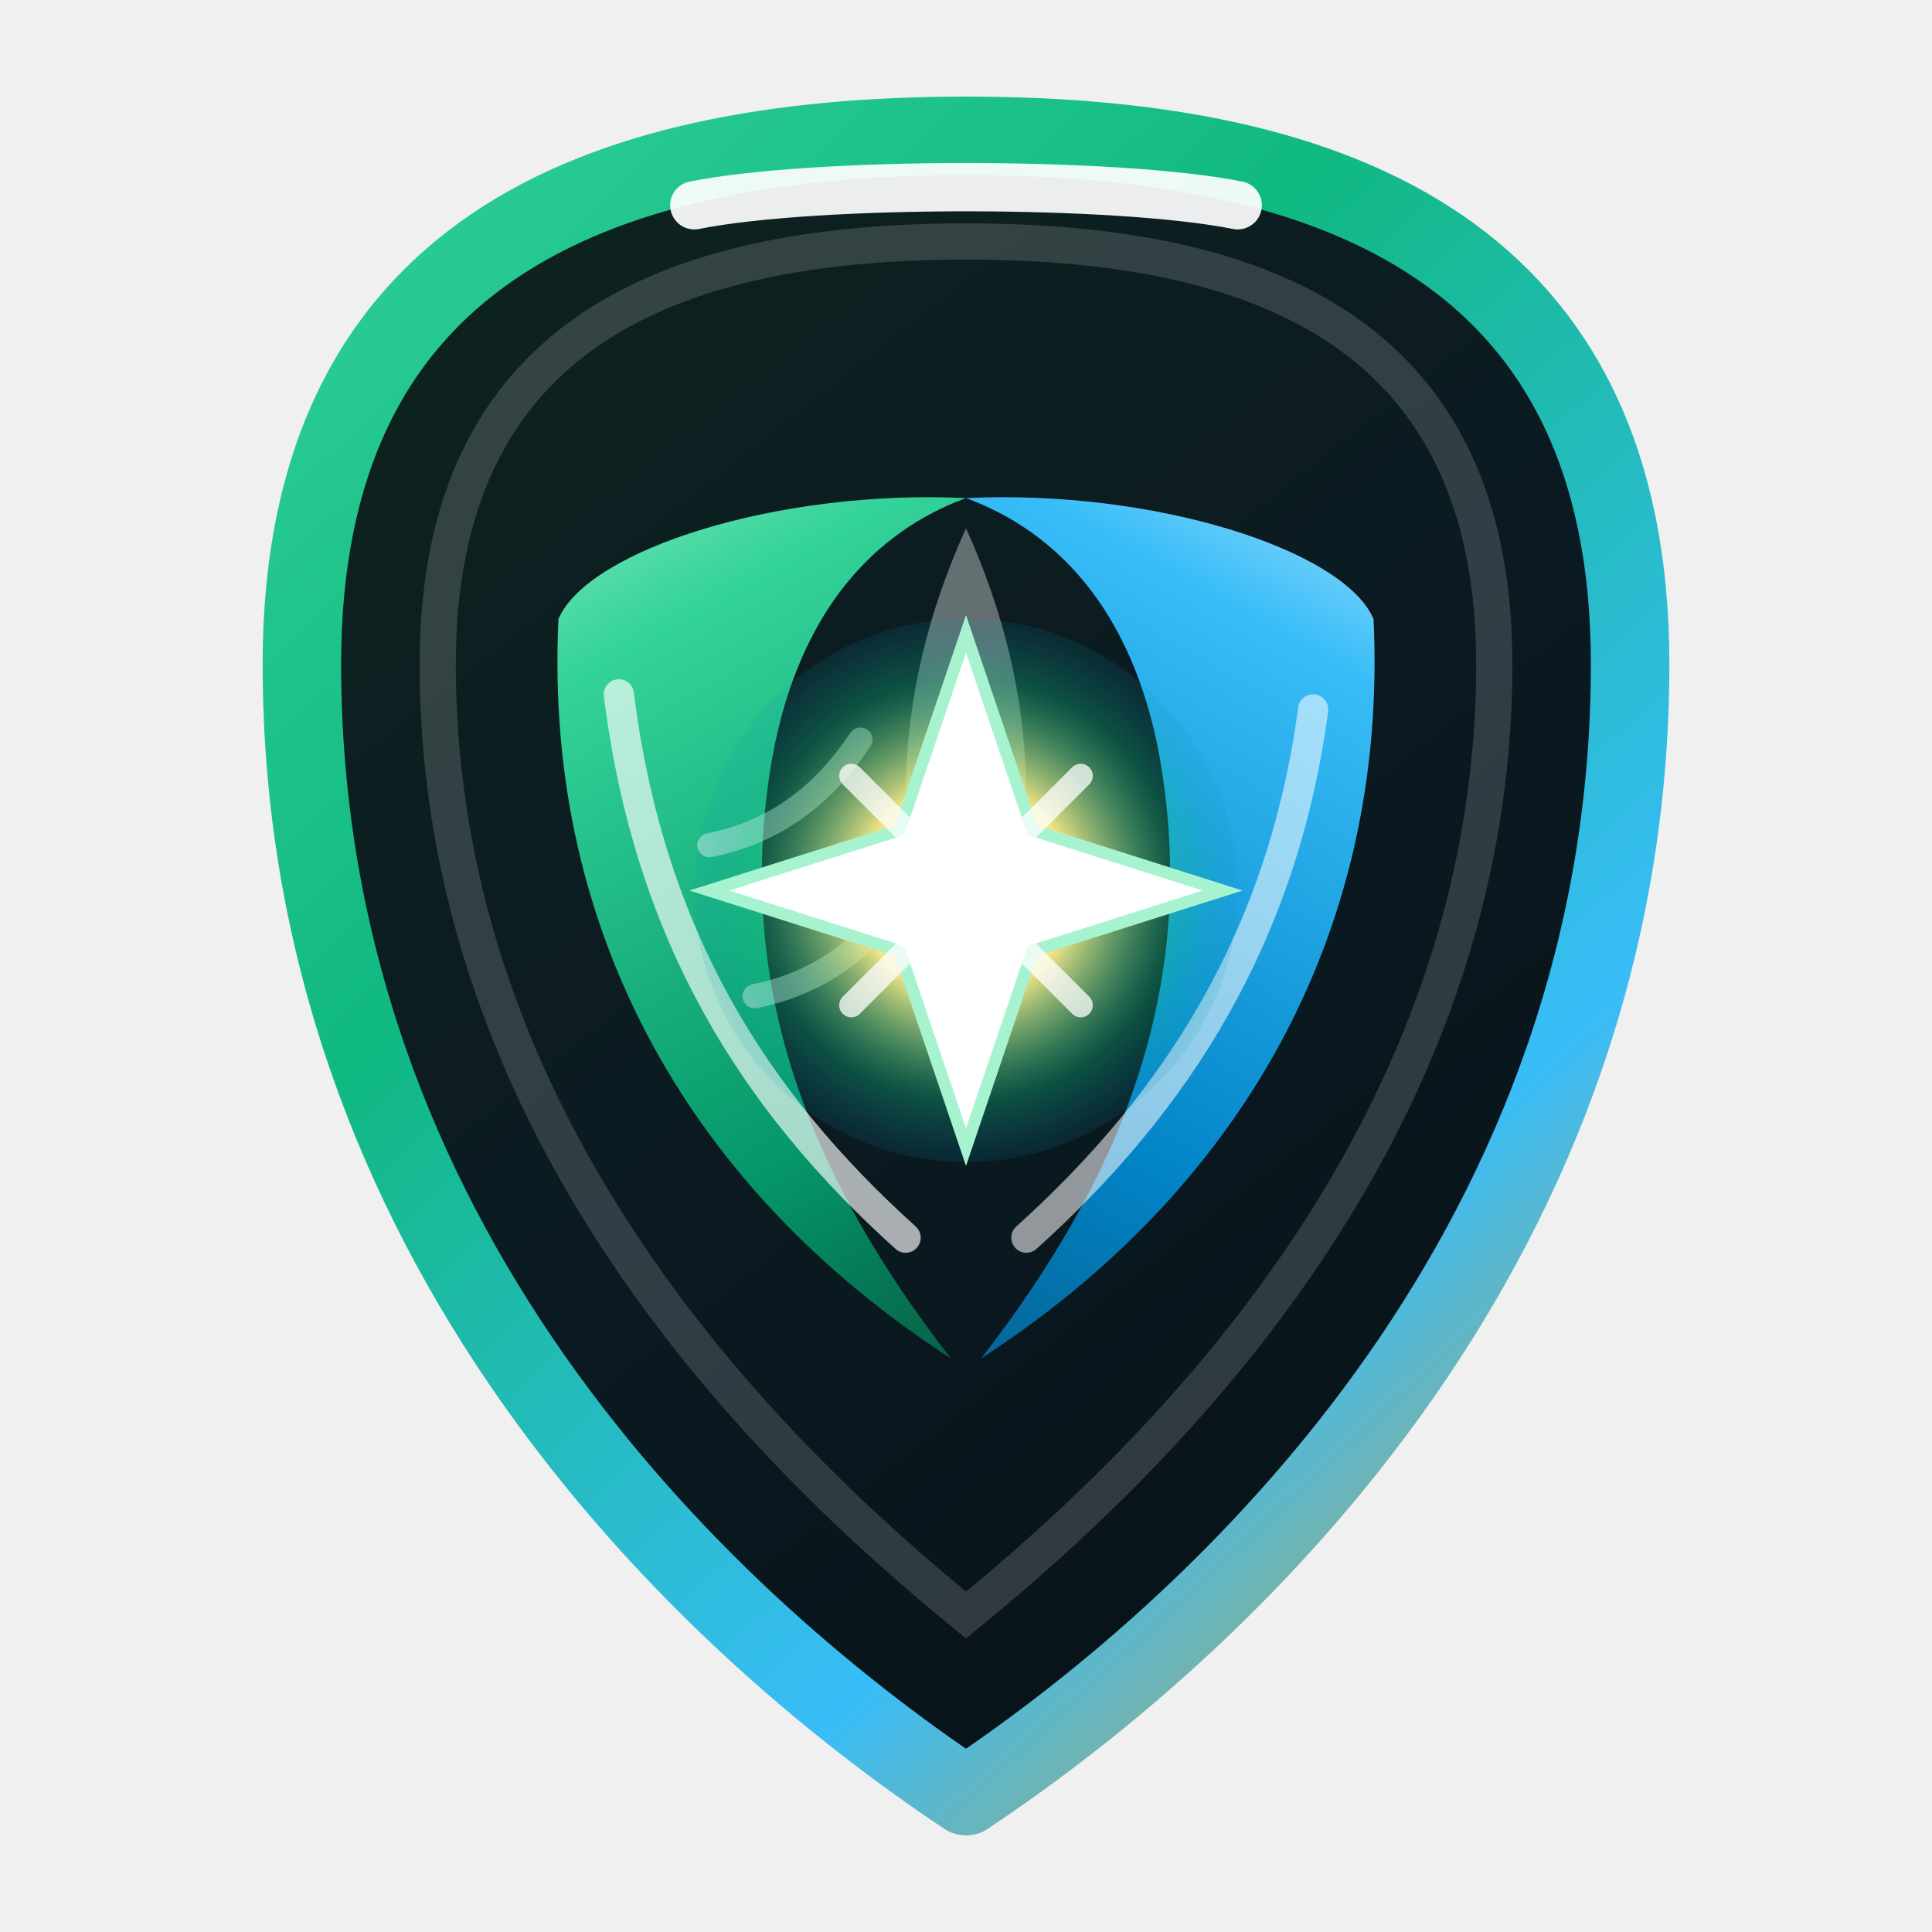
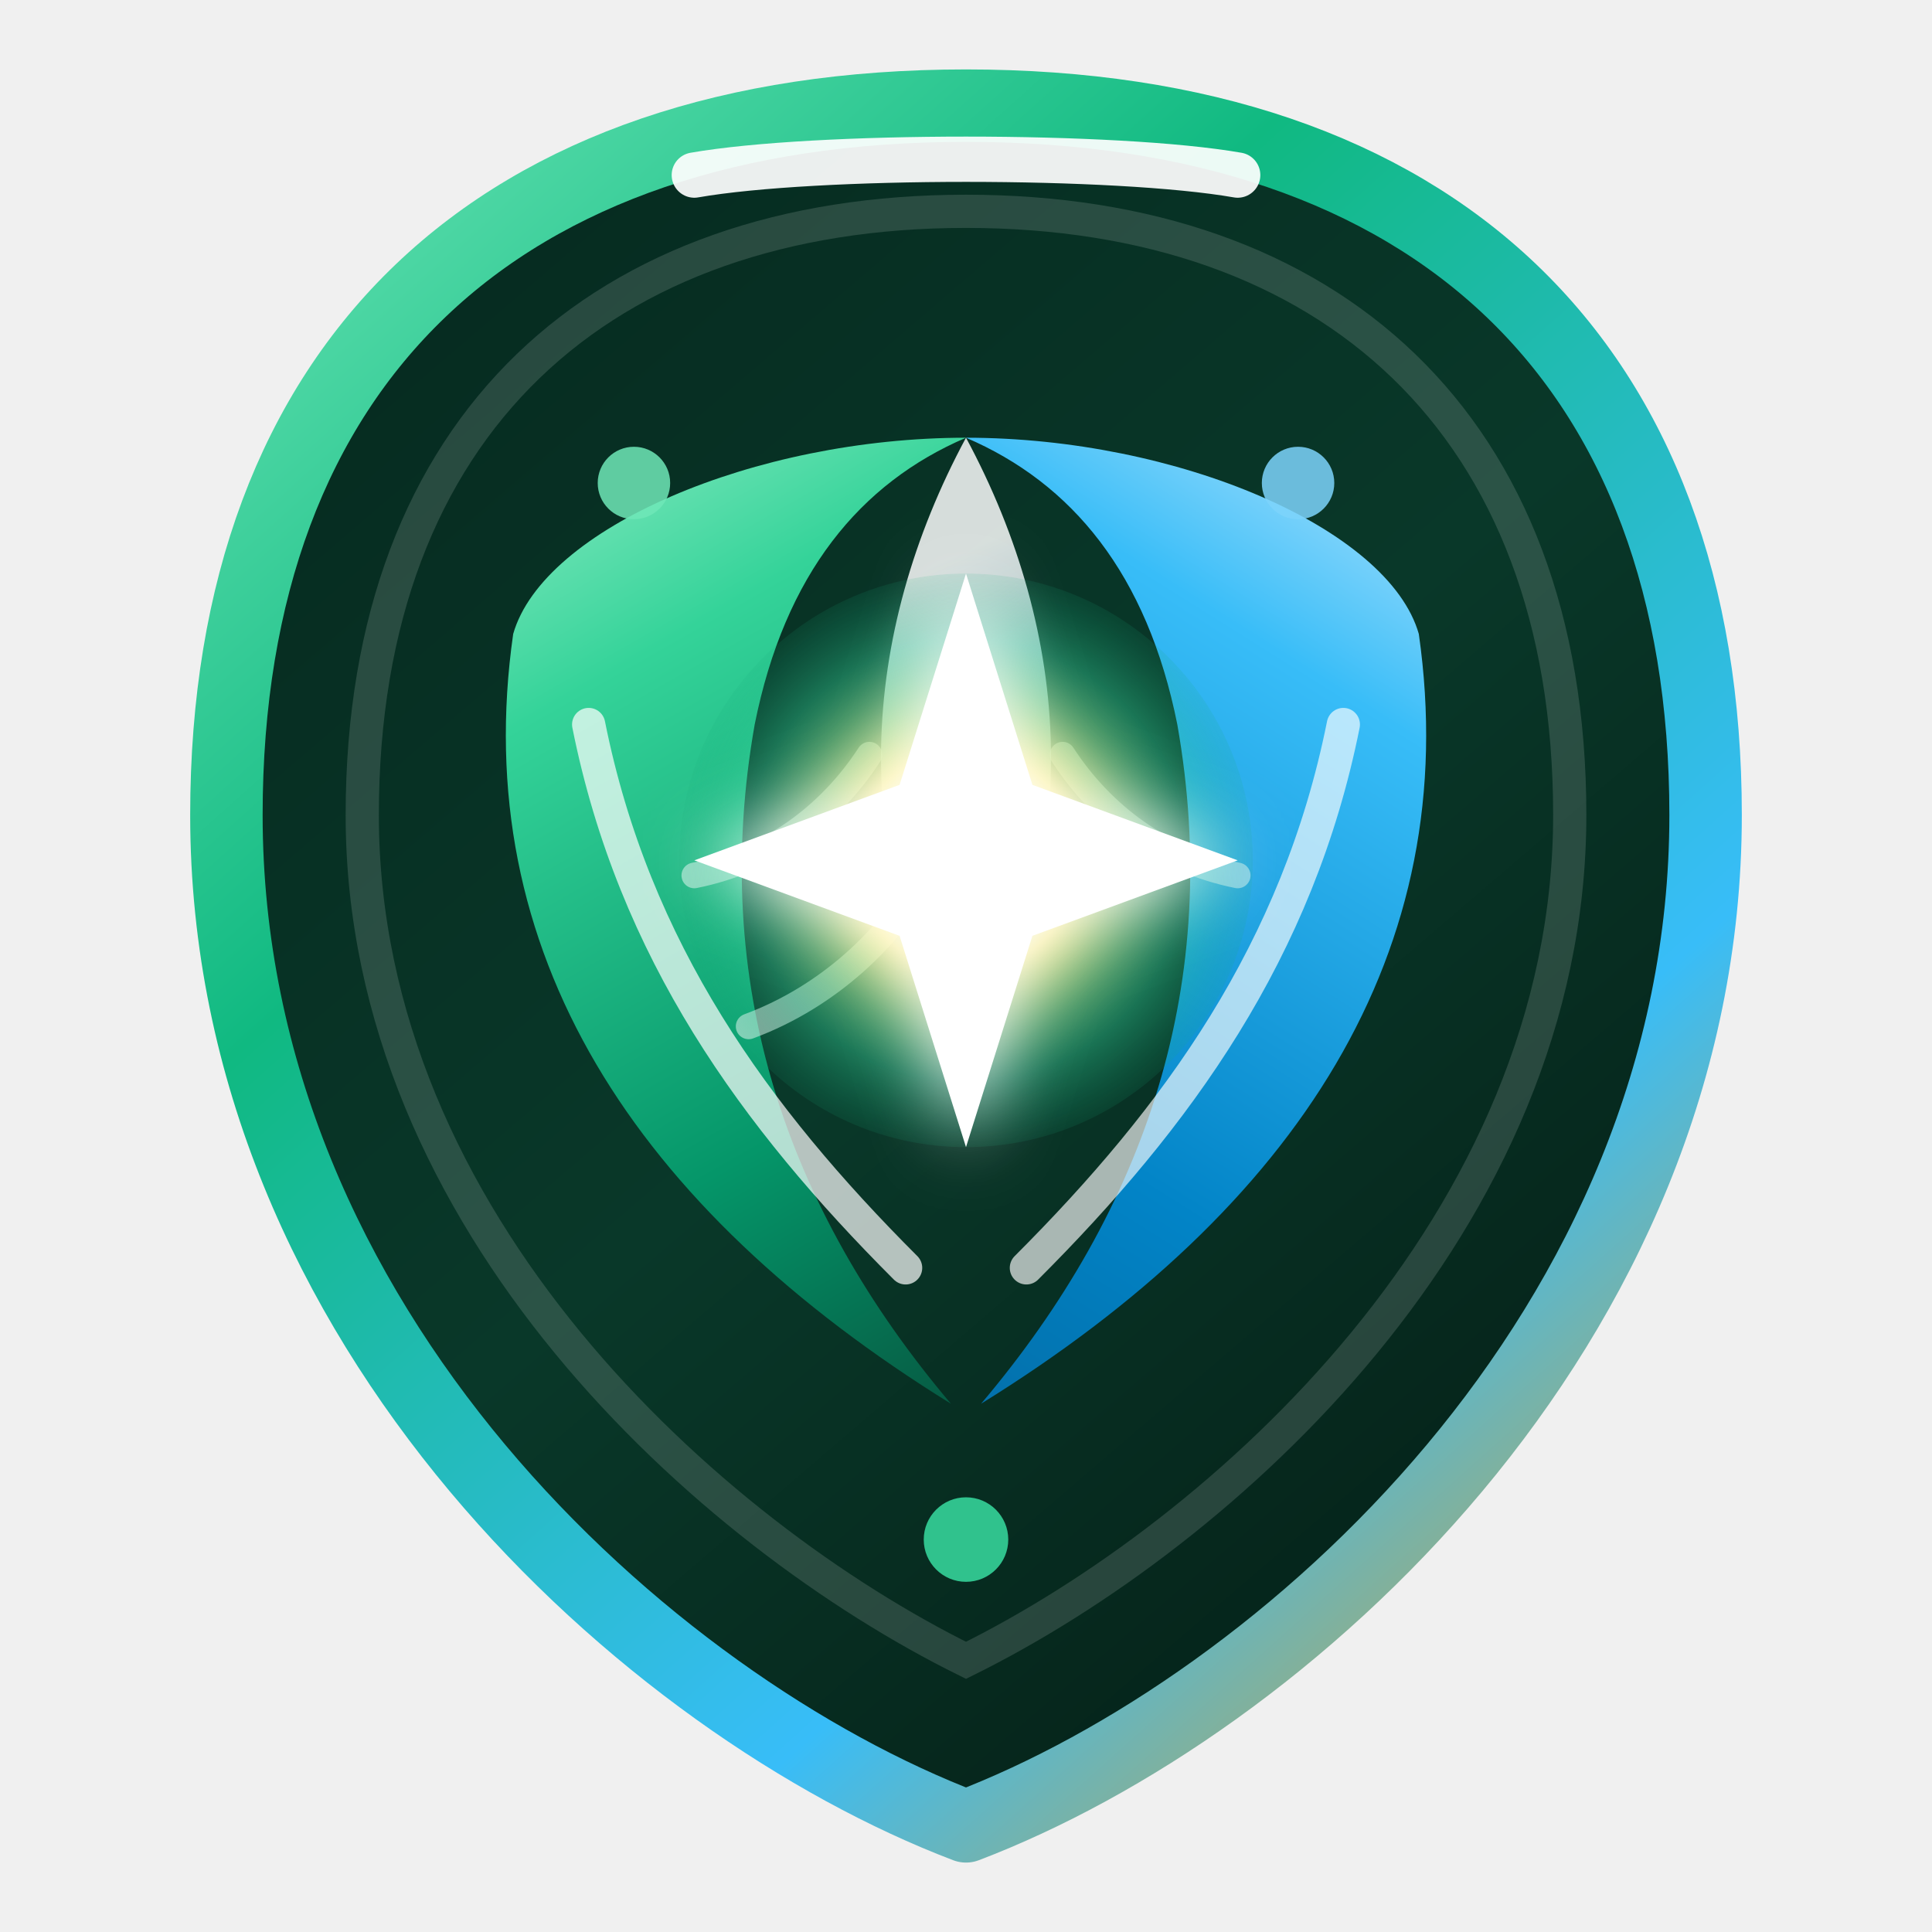
<svg xmlns="http://www.w3.org/2000/svg" viewBox="0 0 64 64" width="64" height="64" fill="none">
  <defs>
-     <linearGradient id="afEcoHull" x1="10" y1="4" x2="54" y2="60" gradientUnits="userSpaceOnUse">
-       <stop offset="0%" stop-color="#0E241E" />
-       <stop offset="50%" stop-color="#0B1A22" />
-       <stop offset="100%" stop-color="#061014" />
+     <linearGradient id="afEcoHull" x1="8" y1="4" x2="56" y2="60" gradientUnits="userSpaceOnUse">
+       <stop offset="0%" stop-color="#05281E" />
+       <stop offset="50%" stop-color="#093829" />
+       <stop offset="100%" stop-color="#031A13" />
    </linearGradient>
-     <linearGradient id="afEcoRim" x1="6" y1="4" x2="58" y2="60" gradientUnits="userSpaceOnUse">
-       <stop offset="0%" stop-color="#34D399" />
-       <stop offset="35%" stop-color="#10B981" />
+     <linearGradient id="afEcoRim" x1="6" y1="3" x2="58" y2="61" gradientUnits="userSpaceOnUse">
+       <stop offset="0%" stop-color="#6EE7B7" />
+       <stop offset="32%" stop-color="#10B981" />
      <stop offset="70%" stop-color="#38BDF8" />
      <stop offset="100%" stop-color="#F59E0B" />
    </linearGradient>
-     <linearGradient id="afLeafGrad" x1="14" y1="14" x2="33" y2="48" gradientUnits="userSpaceOnUse">
+     <linearGradient id="afLeafGrad" x1="12" y1="14" x2="32" y2="49" gradientUnits="userSpaceOnUse">
      <stop offset="0%" stop-color="#A7F3D0" />
-       <stop offset="25%" stop-color="#34D399" />
-       <stop offset="70%" stop-color="#059669" />
+       <stop offset="28%" stop-color="#34D399" />
+       <stop offset="68%" stop-color="#059669" />
      <stop offset="100%" stop-color="#064E3B" />
    </linearGradient>
-     <linearGradient id="afAirGrad" x1="50" y1="14" x2="31" y2="48" gradientUnits="userSpaceOnUse">
+     <linearGradient id="afAirGrad" x1="52" y1="14" x2="30" y2="49" gradientUnits="userSpaceOnUse">
      <stop offset="0%" stop-color="#E0F2FE" />
-       <stop offset="25%" stop-color="#38BDF8" />
+       <stop offset="28%" stop-color="#38BDF8" />
      <stop offset="70%" stop-color="#0284C7" />
-       <stop offset="100%" stop-color="#075985" />
+       <stop offset="100%" stop-color="#0369A1" />
    </linearGradient>
-     <radialGradient id="afSunCore" cx="32" cy="29.5" r="10" gradientUnits="userSpaceOnUse">
+     <radialGradient id="afSunCore" cx="32" cy="28.5" r="10.5" gradientUnits="userSpaceOnUse">
      <stop offset="0%" stop-color="#FFFFFF" />
      <stop offset="35%" stop-color="#FEF08A" stop-opacity="0.95" />
-       <stop offset="70%" stop-color="#10B981" stop-opacity="0.35" />
-       <stop offset="100%" stop-color="#0284C7" stop-opacity="0" />
+       <stop offset="70%" stop-color="#34D399" stop-opacity="0.4" />
+       <stop offset="100%" stop-color="#059669" stop-opacity="0" />
    </radialGradient>
+     <linearGradient id="afDewGrad" x1="28" y1="20" x2="36" y2="38" gradientUnits="userSpaceOnUse">
+       <stop offset="0%" stop-color="#FFFFFF" stop-opacity="0.95" />
+       <stop offset="50%" stop-color="#BAE6FD" stop-opacity="0.75" />
+       <stop offset="100%" stop-color="#10B981" stop-opacity="0.85" />
+     </linearGradient>
+     <filter id="afGlow" x="-20%" y="-20%" width="140%" height="140%">
+       <feGaussianBlur stdDeviation="1.2" result="blur" />
+       <feComposite in="SourceGraphic" in2="blur" operator="over" />
+     </filter>
  </defs>
-   <path d="M 32 4.5 C 44.5 4.5 54 8.5 54 22 C 54 41 41 53.5 32 59.5 C 23 53.5 10 41 10 22 C 10 8.5 19.5 4.5 32 4.5 Z" fill="url(#afEcoHull)" stroke="url(#afEcoRim)" stroke-width="2.6" stroke-linejoin="round" />
-   <path d="M 32 8 C 42 8 49.5 11.2 49.5 22 C 49.5 37.5 38.5 48.2 32 53.5 C 25.5 48.2 14.5 37.5 14.5 22 C 14.5 11.2 22 8 32 8 Z" fill="none" stroke="rgba(255, 255, 255, 0.16)" stroke-width="1.2" />
-   <path d="M 23 6.8 C 27 6 37 6 41 6.8" stroke="#FFFFFF" stroke-opacity="0.92" stroke-width="1.6" stroke-linecap="round" />
-   <path d="M 18.5 20.5 C 18 31 23 39.5 31.5 45 C 27 39.2 24.2 32.8 25.6 25 C 26.5 20.2 29 17.6 32 16.5 C 25.8 16.2 19.5 18.2 18.5 20.5 Z" fill="url(#afLeafGrad)" />
-   <path d="M 20.5 23 C 21.5 31 25 36.5 30 41" stroke="rgba(255, 255, 255, 0.65)" stroke-width="1.0" stroke-linecap="round" />
-   <path d="M 23.5 28 C 26 27.5 27.5 26 28.5 24.5" stroke="rgba(255, 255, 255, 0.45)" stroke-width="0.8" stroke-linecap="round" />
-   <path d="M 25 33 C 27.5 32.5 29 31 30 29.5" stroke="rgba(255, 255, 255, 0.45)" stroke-width="0.8" stroke-linecap="round" />
-   <path d="M 45.5 20.5 C 46 31 41 39.5 32.5 45 C 37 39.2 39.8 32.8 38.4 25 C 37.5 20.2 35 17.6 32 16.5 C 38.2 16.2 44.5 18.2 45.5 20.5 Z" fill="url(#afAirGrad)" />
-   <path d="M 43.5 23.5 C 42.5 31 39 36.5 34 41" stroke="rgba(255, 255, 255, 0.55)" stroke-width="1.0" stroke-linecap="round" />
-   <path d="M 32 17.5 C 29.5 23 29.2 29 32 34.5 C 34.8 29 34.5 23 32 17.5 Z" fill="#FFFFFF" fill-opacity="0.36" />
-   <circle cx="32" cy="29.5" r="9" fill="url(#afSunCore)" />
-   <path d="M 32 21 L 34.2 27.5 L 40.5 29.5 L 34.2 31.5 L 32 38 L 29.8 31.5 L 23.5 29.5 L 29.8 27.5 Z" fill="#FFFFFF" stroke="#A7F3D0" stroke-width="0.4" />
-   <path d="M 32 29.5 L 35.8 25.7 M 32 29.5 L 35.8 33.3 M 32 29.5 L 28.2 33.3 M 32 29.5 L 28.2 25.7" stroke="#FFFFFF" stroke-width="0.8" stroke-linecap="round" opacity="0.75" />
-   <circle cx="32" cy="29.5" r="1.6" fill="#FFFFFF" />
+   <path d="M 32 3.5 C 47.5 3.5 56.5 12 56.5 27 C 56.5 44 42.5 56.5 32 60.5 C 21.5 56.5 7.5 44 7.5 27 C 7.5 12 16.5 3.5 32 3.5 Z" fill="url(#afEcoHull)" stroke="url(#afEcoRim)" stroke-width="2.4" stroke-linejoin="round" />
+   <path d="M 32 7 C 44 7 52 14 52 27 C 52 40.5 40.5 50.8 32 55 C 23.5 50.8 12 40.5 12 27 C 12 14 20 7 32 7 Z" fill="none" stroke="rgba(255, 255, 255, 0.14)" stroke-width="1.1" />
+   <path d="M 23 5.8 C 27 5.1 37 5.1 41 5.8" stroke="#FFFFFF" stroke-opacity="0.92" stroke-width="1.5" stroke-linecap="round" />
+   <path d="M 17 21 C 15.5 31.5 21 40 31.5 46.5 C 26 40 23.5 32.5 25 24 C 26 19 28.5 16 32 14.5 C 25 14.5 18 17.5 17 21 Z" fill="url(#afLeafGrad)" />
+   <path d="M 19.5 24 C 21 31.5 25 37 30 42" stroke="rgba(255, 255, 255, 0.7)" stroke-width="1.1" stroke-linecap="round" />
+   <path d="M 23 29 C 25.5 28.5 27.5 27 28.8 25" stroke="rgba(255, 255, 255, 0.55)" stroke-width="0.85" stroke-linecap="round" />
+   <path d="M 24.8 34 C 27.5 33 29.5 31 30.5 29.2" stroke="rgba(255, 255, 255, 0.55)" stroke-width="0.85" stroke-linecap="round" />
+   <path d="M 47 21 C 48.5 31.5 43 40 32.5 46.5 C 38 40 40.5 32.5 39 24 C 38 19 35.5 16 32 14.5 C 39 14.5 46 17.5 47 21 Z" fill="url(#afAirGrad)" />
+   <path d="M 44.5 24 C 43 31.5 39 37 34 42" stroke="rgba(255, 255, 255, 0.65)" stroke-width="1.1" stroke-linecap="round" />
+   <path d="M 41 29 C 38.5 28.5 36.5 27 35.2 25" stroke="rgba(255, 255, 255, 0.5)" stroke-width="0.85" stroke-linecap="round" />
+   <path d="M 32 14.5 C 28.5 21 28 28.5 32 35 C 36 28.5 35.5 21 32 14.5 Z" fill="url(#afDewGrad)" fill-opacity="0.88" />
+   <circle cx="32" cy="28.5" r="9.5" fill="url(#afSunCore)" />
+   <path d="M 32 19 L 34.2 26 L 41 28.5 L 34.2 31 L 32 38 L 29.8 31 L 23 28.5 L 29.8 26 Z" fill="#FFFFFF" filter="url(#afGlow)" />
+   <circle cx="32" cy="28.5" r="1.6" fill="#FFFFFF" />
+   <circle cx="21" cy="16" r="1.2" fill="#6EE7B7" opacity="0.85" />
+   <circle cx="43" cy="16" r="1.2" fill="#7DD3FC" opacity="0.85" />
+   <circle cx="32" cy="51" r="1.4" fill="#34D399" opacity="0.9" />
</svg>
